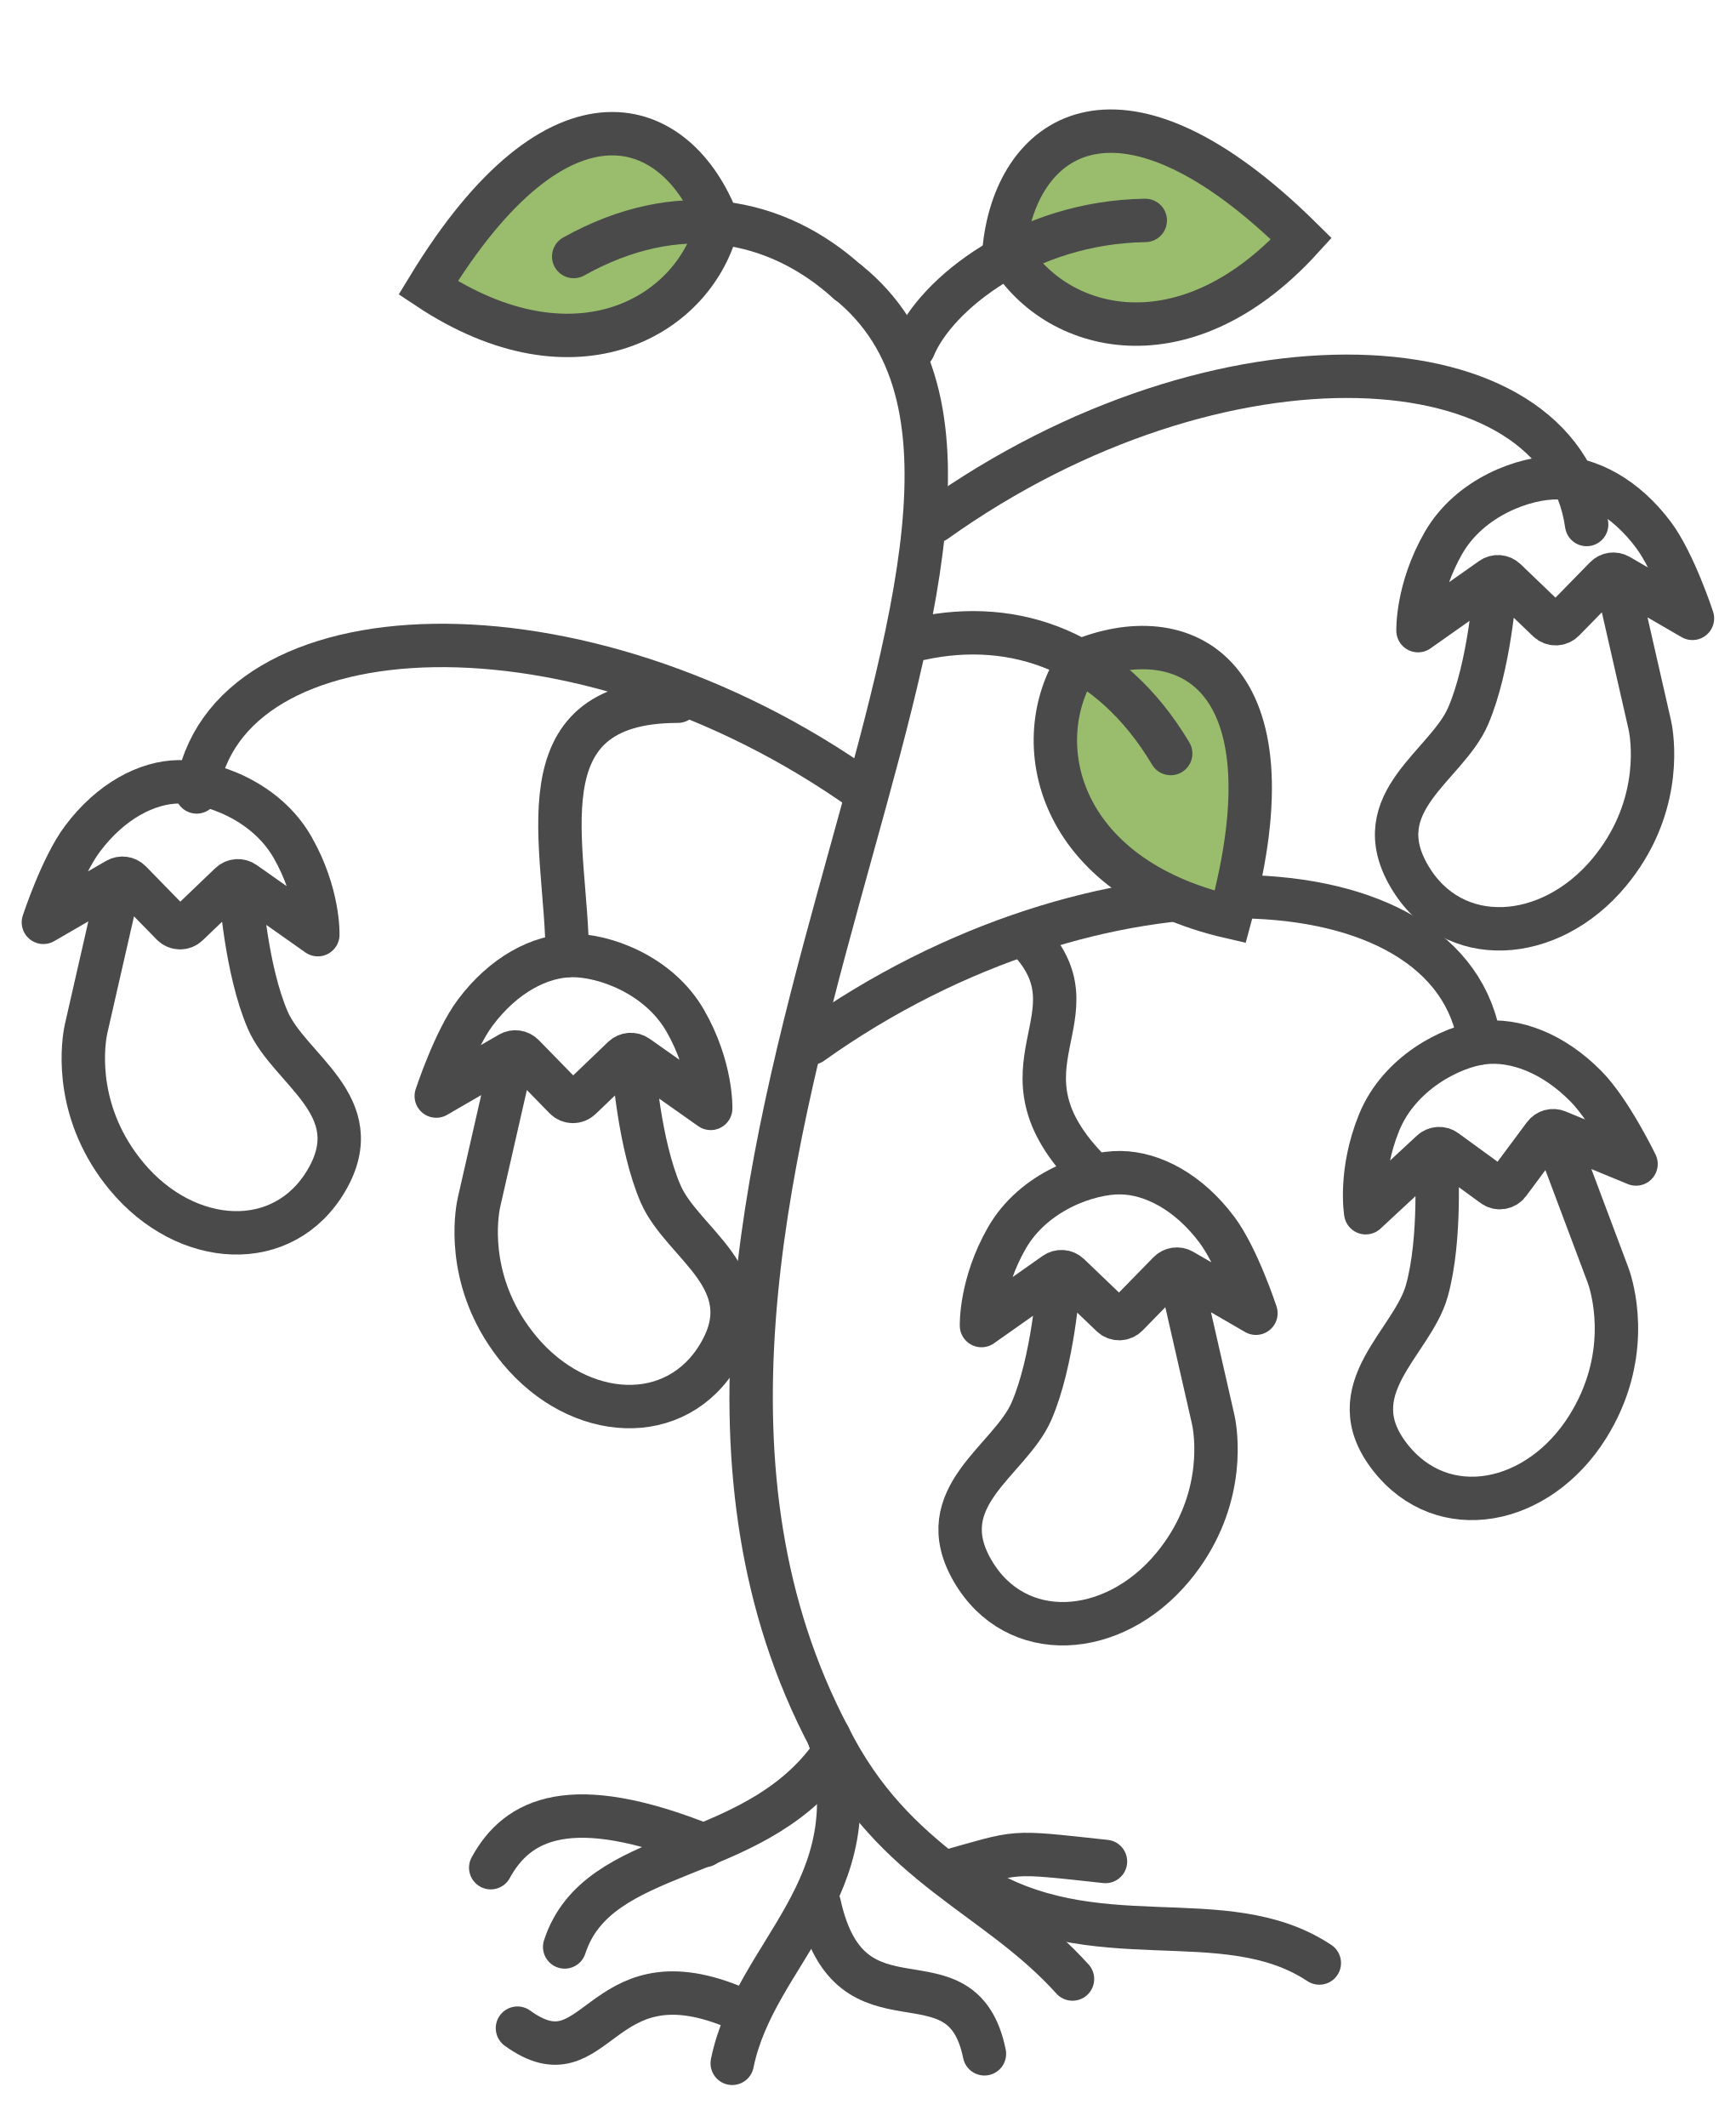
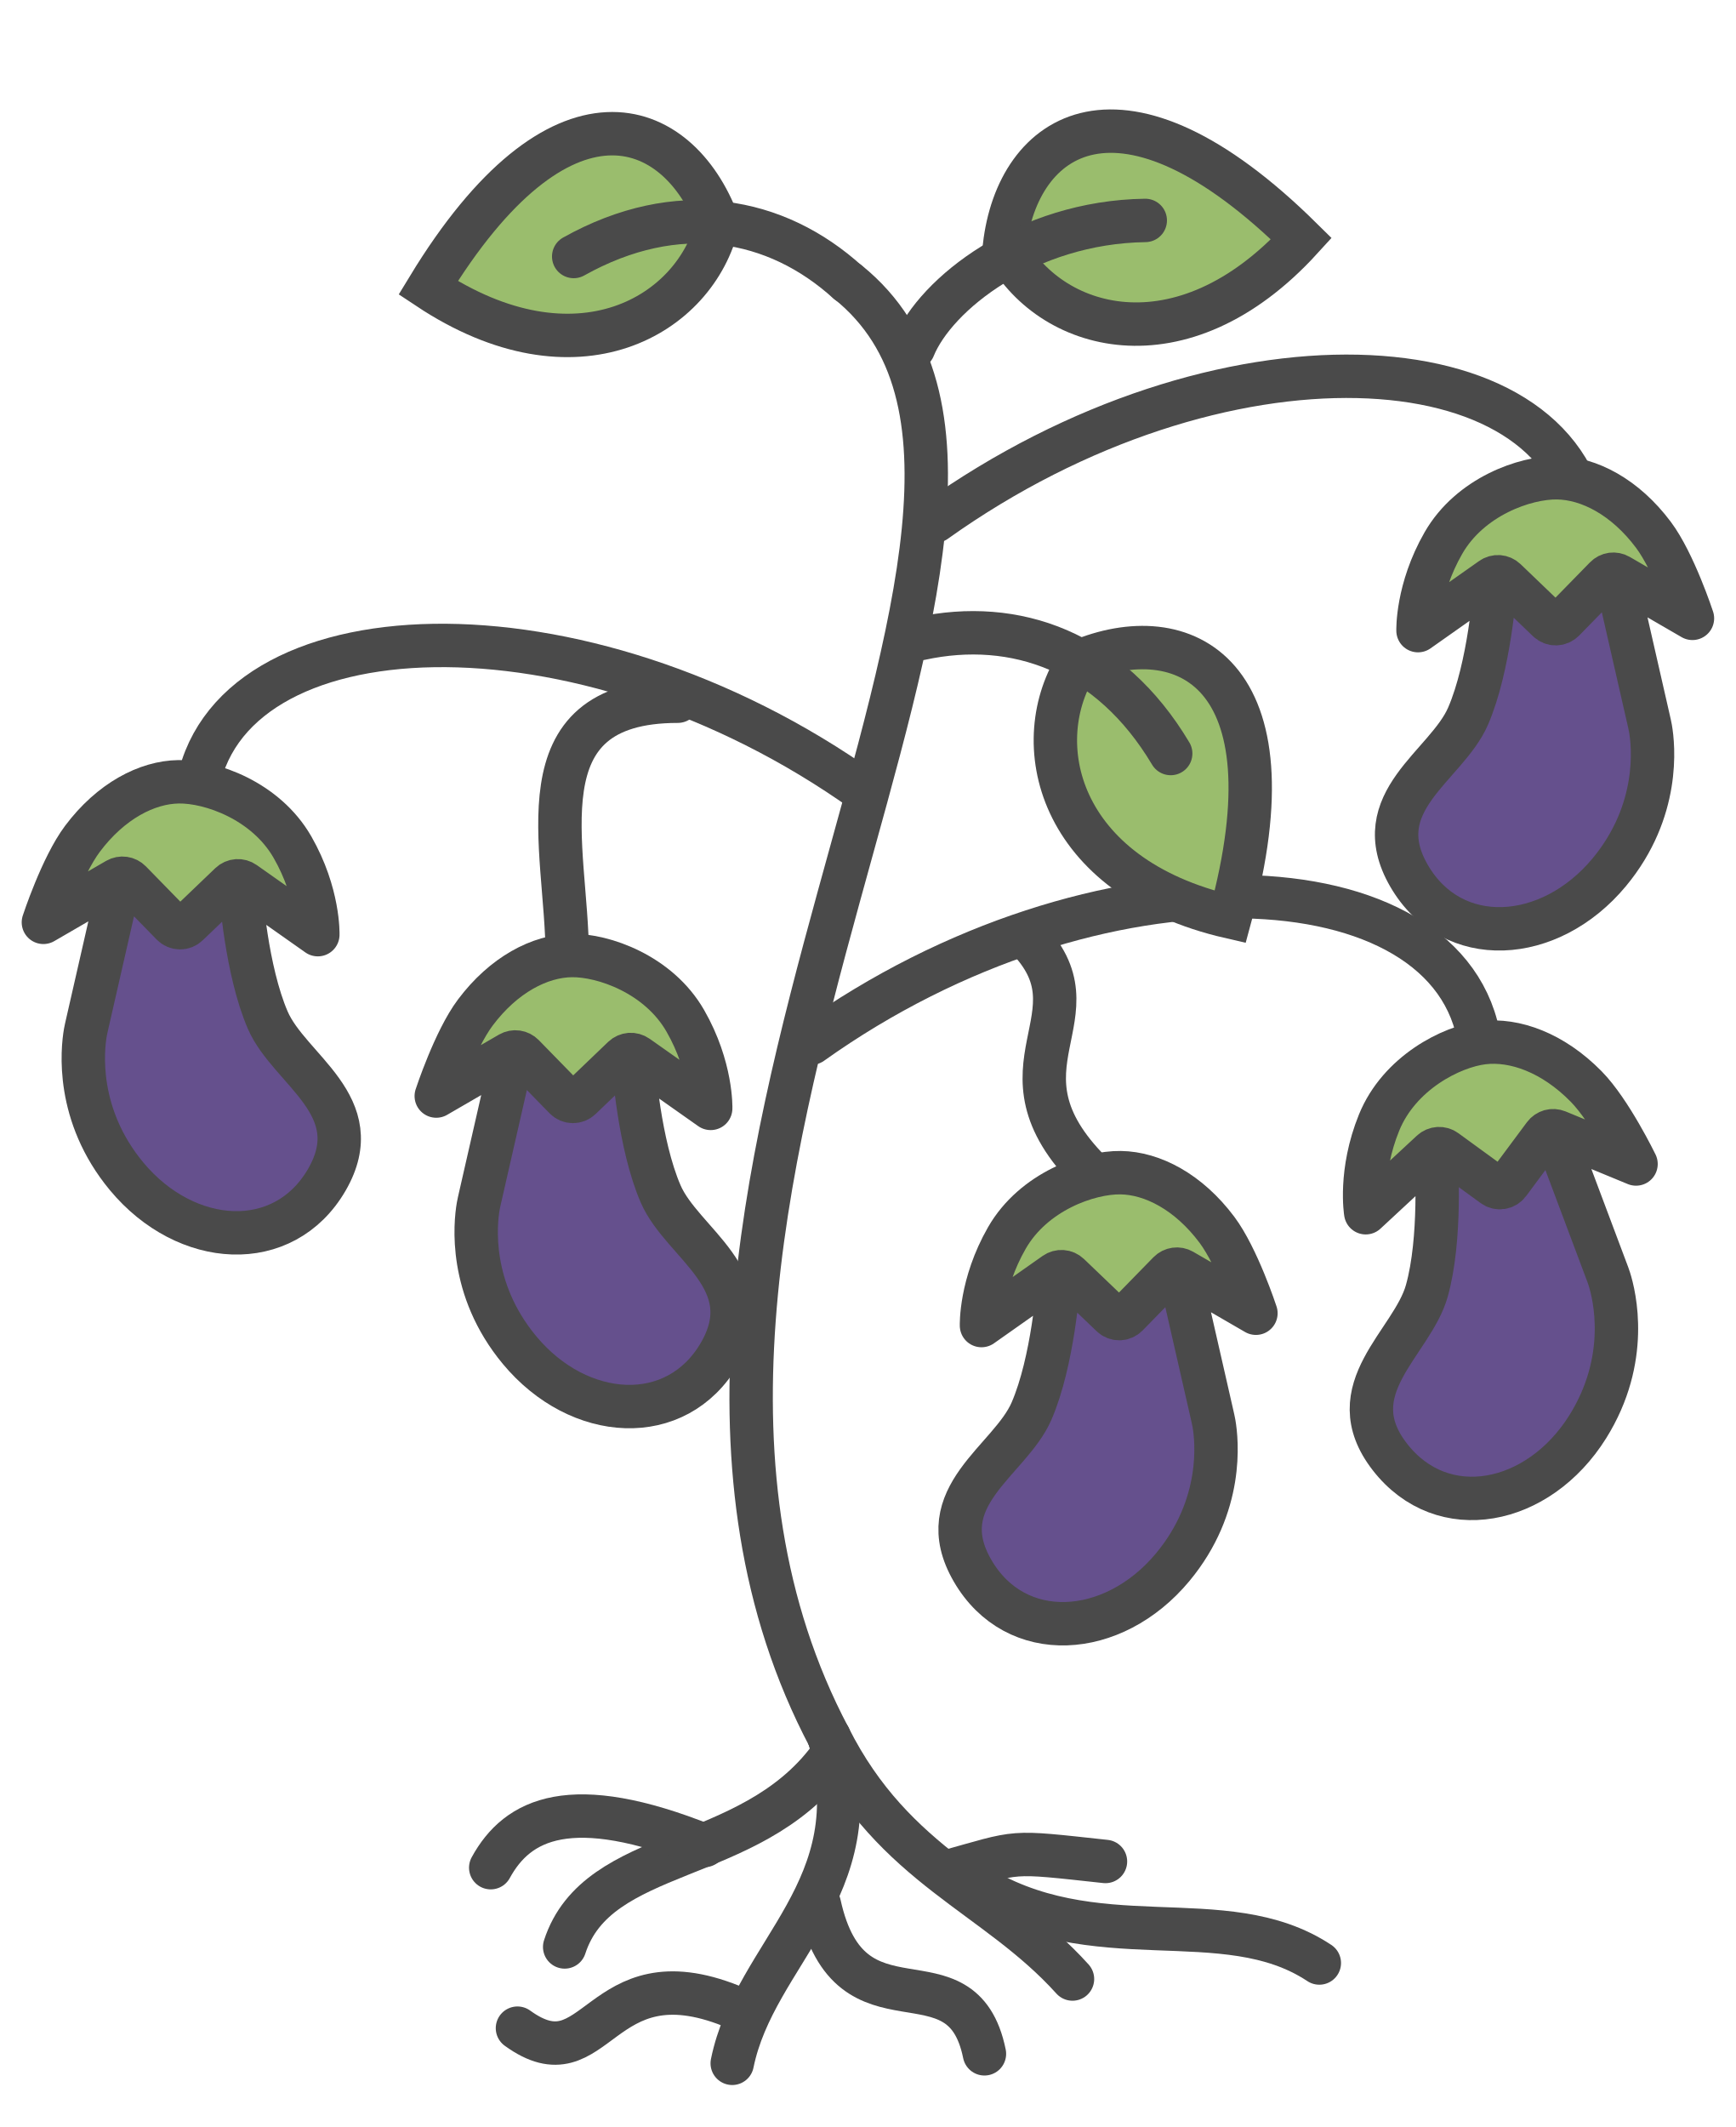
<svg xmlns="http://www.w3.org/2000/svg" width="40" height="49" viewBox="0 0 40 49" fill="none">
  <path d="M19.106 40.021C12.708 27.906 25.949 11.679 19.544 6.503" stroke="#4A4A4A" stroke-linecap="round" />
  <path d="M34.098 24.03C33.482 19.717 25.268 19.347 18.699 24.03" stroke="#4A4A4A" stroke-linecap="round" />
  <path d="M25.142 27.014C22.678 24.55 25.475 23.414 23.627 21.566" stroke="#4A4A4A" stroke-linecap="round" />
  <path d="M13.071 22.012C13.071 19.51 11.924 16.154 15.619 16.154" stroke="#4A4A4A" stroke-linecap="round" />
  <path d="M4.532 18.244C5.148 13.931 13.362 13.561 19.931 18.244" stroke="#4A4A4A" stroke-linecap="round" />
  <path d="M36.562 12.083C35.946 7.77 28.118 7.323 21.55 12.006" stroke="#4A4A4A" stroke-linecap="round" />
+   <path d="M35.858 26.189L37.015 29.27C37.039 29.333 37.063 29.395 37.083 29.459C37.204 29.839 37.565 31.305 36.587 32.869C35.45 34.687 33.241 35.126 32.028 33.564C30.815 32.003 32.541 30.943 32.879 29.738C33.218 28.533 33.097 26.737 33.097 26.737" fill="#65508D" />
+   <path d="M37.7 26.815C37.7 26.815 37.11 25.597 36.549 25.028C35.786 24.252 34.902 23.933 34.174 24.021C33.445 24.109 32.245 24.716 31.779 25.861C31.314 27.006 31.471 27.938 31.471 27.938L32.99 26.529C33.033 26.489 33.089 26.465 33.148 26.461C33.206 26.458 33.264 26.474 33.311 26.509L34.413 27.311C34.466 27.351 34.533 27.367 34.599 27.357C34.665 27.347 34.724 27.311 34.764 27.258L35.587 26.151C35.621 26.105 35.669 26.073 35.723 26.057C35.777 26.042 35.835 26.046 35.887 26.067L37.7 26.815Z" fill="#9ABD6D" />
  <path d="M35.858 26.189L37.015 29.27C37.039 29.333 37.063 29.395 37.083 29.459C37.204 29.839 37.565 31.305 36.587 32.869C35.45 34.687 33.241 35.126 32.028 33.564C30.815 32.003 32.541 30.943 32.879 29.738C33.218 28.533 33.097 26.737 33.097 26.737M37.7 26.815C37.7 26.815 37.11 25.597 36.549 25.028C35.786 24.252 34.902 23.933 34.174 24.021C33.445 24.109 32.245 24.716 31.779 25.861C31.314 27.006 31.471 27.938 31.471 27.938L32.99 26.529C33.033 26.489 33.089 26.465 33.148 26.461C33.206 26.458 33.264 26.474 33.311 26.509L34.413 27.311C34.466 27.351 34.533 27.367 34.599 27.357C34.665 27.347 34.724 27.311 34.764 27.258L35.587 26.151C35.621 26.105 35.669 26.073 35.723 26.057C35.777 26.042 35.835 26.046 35.887 26.067L37.7 26.815Z" stroke="#4A4A4A" stroke-linecap="round" stroke-linejoin="round" />
+   <path d="M27.2 29.387L27.932 32.594C27.947 32.661 27.962 32.725 27.974 32.791C28.042 33.184 28.203 34.685 27.023 36.104C25.651 37.755 23.404 37.895 22.412 36.186C21.419 34.477 23.272 33.656 23.77 32.508C24.268 31.359 24.39 29.563 24.39 29.563" fill="#65508D" />
+   <path d="M28.941 30.253C28.941 30.253 28.52 28.967 28.041 28.329C27.39 27.459 26.556 27.025 25.823 27.015C25.089 27.005 23.818 27.447 23.202 28.519C22.587 29.592 22.617 30.537 22.617 30.537L24.313 29.342C24.361 29.308 24.419 29.292 24.477 29.296C24.536 29.3 24.591 29.325 24.633 29.365L25.617 30.307C25.664 30.353 25.729 30.378 25.795 30.377C25.862 30.376 25.926 30.348 25.972 30.301L26.937 29.313C26.976 29.273 27.028 29.247 27.084 29.239C27.14 29.231 27.196 29.242 27.245 29.27L28.941 30.253Z" fill="#9ABD6D" />
  <path d="M27.2 29.387L27.932 32.594C27.947 32.661 27.962 32.725 27.974 32.791C28.042 33.184 28.203 34.685 27.023 36.104C25.651 37.755 23.404 37.895 22.412 36.186C21.419 34.477 23.272 33.656 23.77 32.508C24.268 31.359 24.39 29.563 24.39 29.563M28.941 30.253C28.941 30.253 28.52 28.967 28.041 28.329C27.39 27.459 26.556 27.025 25.823 27.015C25.089 27.005 23.818 27.447 23.202 28.519C22.587 29.592 22.617 30.537 22.617 30.537L24.313 29.342C24.361 29.308 24.419 29.292 24.477 29.296C24.536 29.3 24.591 29.325 24.633 29.365L25.617 30.307C25.664 30.353 25.729 30.378 25.795 30.377C25.862 30.376 25.926 30.348 25.972 30.301L26.937 29.313C26.976 29.273 27.028 29.247 27.084 29.239C27.14 29.231 27.196 29.242 27.245 29.27L28.941 30.253Z" stroke="#4A4A4A" stroke-linecap="round" stroke-linejoin="round" />
+   <path d="M11.794 24.385L11.062 27.592C11.047 27.658 11.032 27.722 11.02 27.789C10.952 28.181 10.792 29.682 11.972 31.102C13.343 32.752 15.591 32.892 16.583 31.183C17.575 29.474 15.722 28.654 15.224 27.505C14.726 26.356 14.604 24.56 14.604 24.56" fill="#65508D" />
+   <path d="M10.053 25.25C10.053 25.25 10.474 23.964 10.953 23.326C11.605 22.456 12.438 22.022 13.171 22.012C13.905 22.002 15.176 22.444 15.792 23.517C16.407 24.589 16.377 25.534 16.377 25.534L14.682 24.339C14.634 24.305 14.575 24.289 14.517 24.293C14.459 24.298 14.403 24.322 14.361 24.362L13.378 25.304C13.33 25.35 13.266 25.375 13.199 25.374C13.132 25.373 13.069 25.346 13.022 25.298L12.057 24.31C12.018 24.27 11.966 24.244 11.911 24.236C11.855 24.228 11.798 24.239 11.749 24.267L10.053 25.25Z" fill="#9ABD6D" />
  <path d="M11.794 24.385L11.062 27.592C11.047 27.658 11.032 27.722 11.02 27.789C10.952 28.181 10.792 29.682 11.972 31.102C13.343 32.752 15.591 32.892 16.583 31.183C17.575 29.474 15.722 28.654 15.224 27.505C14.726 26.356 14.604 24.56 14.604 24.56M10.053 25.25C10.053 25.25 10.474 23.964 10.953 23.326C11.605 22.456 12.438 22.022 13.171 22.012C13.905 22.002 15.176 22.444 15.792 23.517C16.407 24.589 16.377 25.534 16.377 25.534L14.682 24.339C14.634 24.305 14.575 24.289 14.517 24.293C14.459 24.298 14.403 24.322 14.361 24.362L13.378 25.304C13.33 25.35 13.266 25.375 13.199 25.374C13.132 25.373 13.069 25.346 13.022 25.298L12.057 24.31C12.018 24.27 11.966 24.244 11.911 24.236C11.855 24.228 11.798 24.239 11.749 24.267L10.053 25.25Z" stroke="#4A4A4A" stroke-linecap="round" stroke-linejoin="round" />
+   <path d="M2.741 20.383L2.009 23.59C1.994 23.656 1.979 23.72 1.967 23.787C1.899 24.179 1.739 25.68 2.918 27.1C4.29 28.75 6.537 28.89 7.53 27.181C8.521 25.472 6.669 24.651 6.171 23.503C5.673 22.354 5.551 20.558 5.551 20.558" fill="#65508D" />
+   <path d="M1 21.248C1 21.248 1.421 19.962 1.9 19.324C2.552 18.454 3.385 18.02 4.118 18.01C4.852 18 6.123 18.442 6.739 19.515C7.354 20.587 7.324 21.532 7.324 21.532L5.628 20.337C5.58 20.303 5.522 20.287 5.464 20.291C5.405 20.295 5.35 20.32 5.308 20.36L4.324 21.302C4.277 21.348 4.212 21.373 4.146 21.372C4.079 21.371 4.015 21.343 3.969 21.296L3.004 20.308C2.965 20.268 2.913 20.242 2.857 20.234C2.801 20.226 2.745 20.237 2.696 20.265L1 21.248Z" fill="#9ABD6D" />
  <path d="M2.741 20.383L2.009 23.59C1.994 23.656 1.979 23.72 1.967 23.787C1.899 24.179 1.739 25.68 2.918 27.1C4.29 28.75 6.537 28.89 7.53 27.181C8.521 25.472 6.669 24.651 6.171 23.503C5.673 22.354 5.551 20.558 5.551 20.558M1 21.248C1 21.248 1.421 19.962 1.9 19.324C2.552 18.454 3.385 18.02 4.118 18.01C4.852 18 6.123 18.442 6.739 19.515C7.354 20.587 7.324 21.532 7.324 21.532L5.628 20.337C5.58 20.303 5.522 20.287 5.464 20.291C5.405 20.295 5.35 20.32 5.308 20.36L4.324 21.302C4.277 21.348 4.212 21.373 4.146 21.372C4.079 21.371 4.015 21.343 3.969 21.296L3.004 20.308C2.965 20.268 2.913 20.242 2.857 20.234C2.801 20.226 2.745 20.237 2.696 20.265L1 21.248Z" stroke="#4A4A4A" stroke-linecap="round" stroke-linejoin="round" />
+   <path d="M37.259 13.379L37.991 16.586C38.006 16.652 38.021 16.716 38.033 16.783C38.101 17.175 38.261 18.676 37.082 20.096C35.71 21.746 33.463 21.887 32.47 20.177C31.479 18.468 33.331 17.648 33.829 16.499C34.327 15.35 34.449 13.554 34.449 13.554" fill="#65508D" />
+   <path d="M39 14.245C39 14.245 38.579 12.958 38.1 12.32C37.449 11.45 36.615 11.016 35.882 11.006C35.148 10.996 33.877 11.438 33.261 12.511C32.646 13.583 32.676 14.528 32.676 14.528L34.372 13.333C34.419 13.299 34.478 13.283 34.536 13.287C34.595 13.292 34.65 13.316 34.692 13.356L35.675 14.299C35.723 14.344 35.788 14.37 35.854 14.368C35.921 14.367 35.984 14.34 36.031 14.292L36.996 13.305C37.035 13.264 37.087 13.238 37.143 13.23C37.199 13.223 37.255 13.233 37.304 13.262L39 14.245Z" fill="#9ABD6D" />
  <path d="M37.259 13.379L37.991 16.586C38.006 16.652 38.021 16.716 38.033 16.783C38.101 17.175 38.261 18.676 37.082 20.096C35.71 21.746 33.463 21.887 32.47 20.177C31.479 18.468 33.331 17.648 33.829 16.499C34.327 15.35 34.449 13.554 34.449 13.554M39 14.245C39 14.245 38.579 12.958 38.1 12.32C37.449 11.45 36.615 11.016 35.882 11.006C35.148 10.996 33.877 11.438 33.261 12.511C32.646 13.583 32.676 14.528 32.676 14.528L34.372 13.333C34.419 13.299 34.478 13.283 34.536 13.287C34.595 13.292 34.65 13.316 34.692 13.356L35.675 14.299C35.723 14.344 35.788 14.37 35.854 14.368C35.921 14.367 35.984 14.34 36.031 14.292L36.996 13.305C37.035 13.264 37.087 13.238 37.143 13.23C37.199 13.223 37.255 13.233 37.304 13.262L39 14.245Z" stroke="#4A4A4A" stroke-linecap="round" stroke-linejoin="round" />
  <path d="M16.542 5.127C16.044 7.262 13.292 8.907 9.866 6.631C12.905 1.632 15.618 2.669 16.542 5.127Z" fill="#9ABD6D" stroke="#4A4A4A" stroke-linecap="round" />
  <path d="M19.539 6.505C17.886 5.003 15.61 4.573 13.22 5.909" stroke="#4A4A4A" stroke-linecap="round" />
  <path d="M23.147 5.669C24.145 7.618 27.215 8.542 29.989 5.5C25.831 1.394 23.448 3.061 23.147 5.669Z" fill="#9ABD6D" stroke="#4A4A4A" stroke-linecap="round" />
  <path d="M21.053 8.013C21.557 6.773 23.655 5.118 26.391 5.078" stroke="#4A4A4A" stroke-linecap="round" />
  <path d="M24.855 15.242C23.648 17.074 24.345 20.205 28.349 21.124C29.889 15.473 27.272 14.219 24.855 15.242Z" fill="#9ABD6D" stroke="#4A4A4A" stroke-linecap="round" />
  <path d="M21.21 14.711C23.39 14.237 25.574 15.004 26.977 17.359" stroke="#4A4A4A" stroke-linecap="round" />
  <path d="M24.714 45.591C22.938 43.622 20.615 43.023 19.106 40.021" stroke="#4A4A4A" stroke-linecap="round" />
  <path d="M25.474 42.883C23.192 42.637 23.554 42.639 21.779 43.131" stroke="#4A4A4A" stroke-linecap="round" />
  <path d="M13.012 44.852C13.771 42.515 17.258 42.986 19.106 40.522" stroke="#4A4A4A" stroke-linecap="round" />
  <path d="M16.873 47.533C17.396 44.967 20.112 43.523 19.106 40.021" stroke="#4A4A4A" stroke-linecap="round" />
  <path d="M22.685 47.314C22.162 44.747 19.589 47.107 18.88 43.868" stroke="#4A4A4A" stroke-linecap="round" />
  <path d="M30.402 45.222C28.196 43.761 25.212 45.181 22.395 43.373" stroke="#4A4A4A" stroke-linecap="round" />
  <path d="M16.851 46.212C13.771 44.979 13.771 48.06 11.924 46.723" stroke="#4A4A4A" stroke-linecap="round" />
  <path d="M16.236 42.515C13.156 41.282 11.924 41.899 11.308 43.026" stroke="#4A4A4A" stroke-linecap="round" />
</svg>
